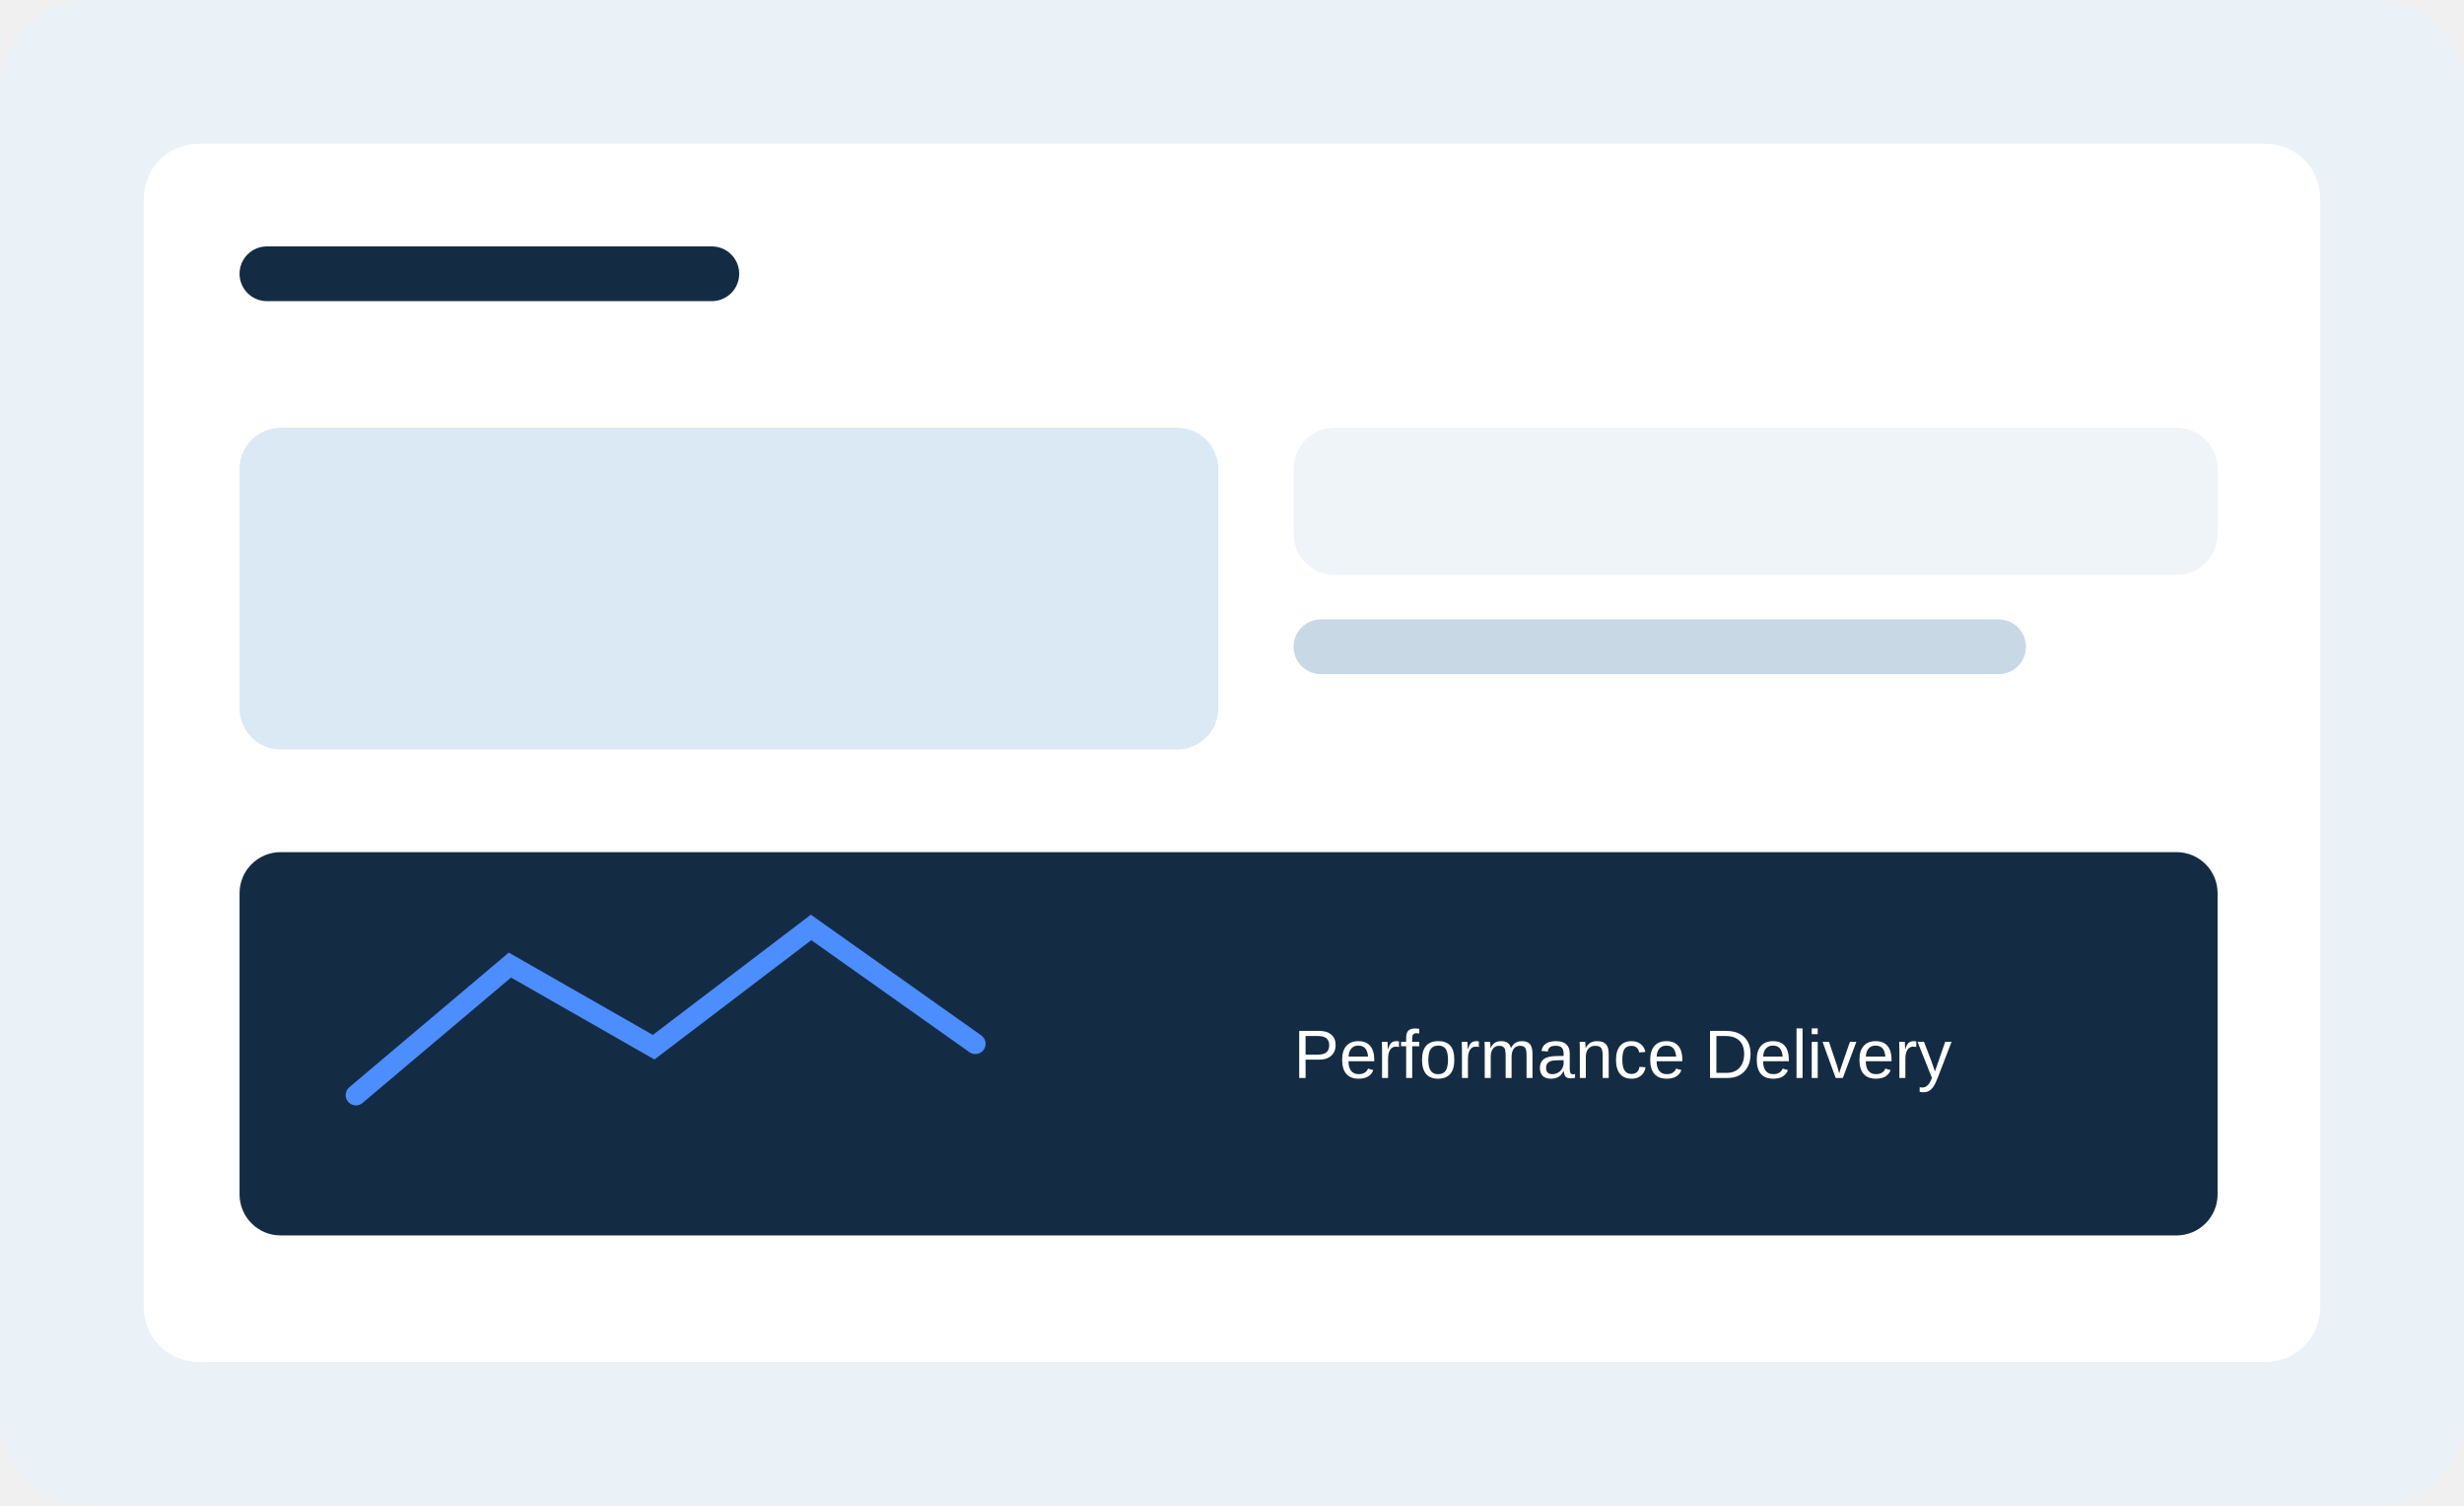
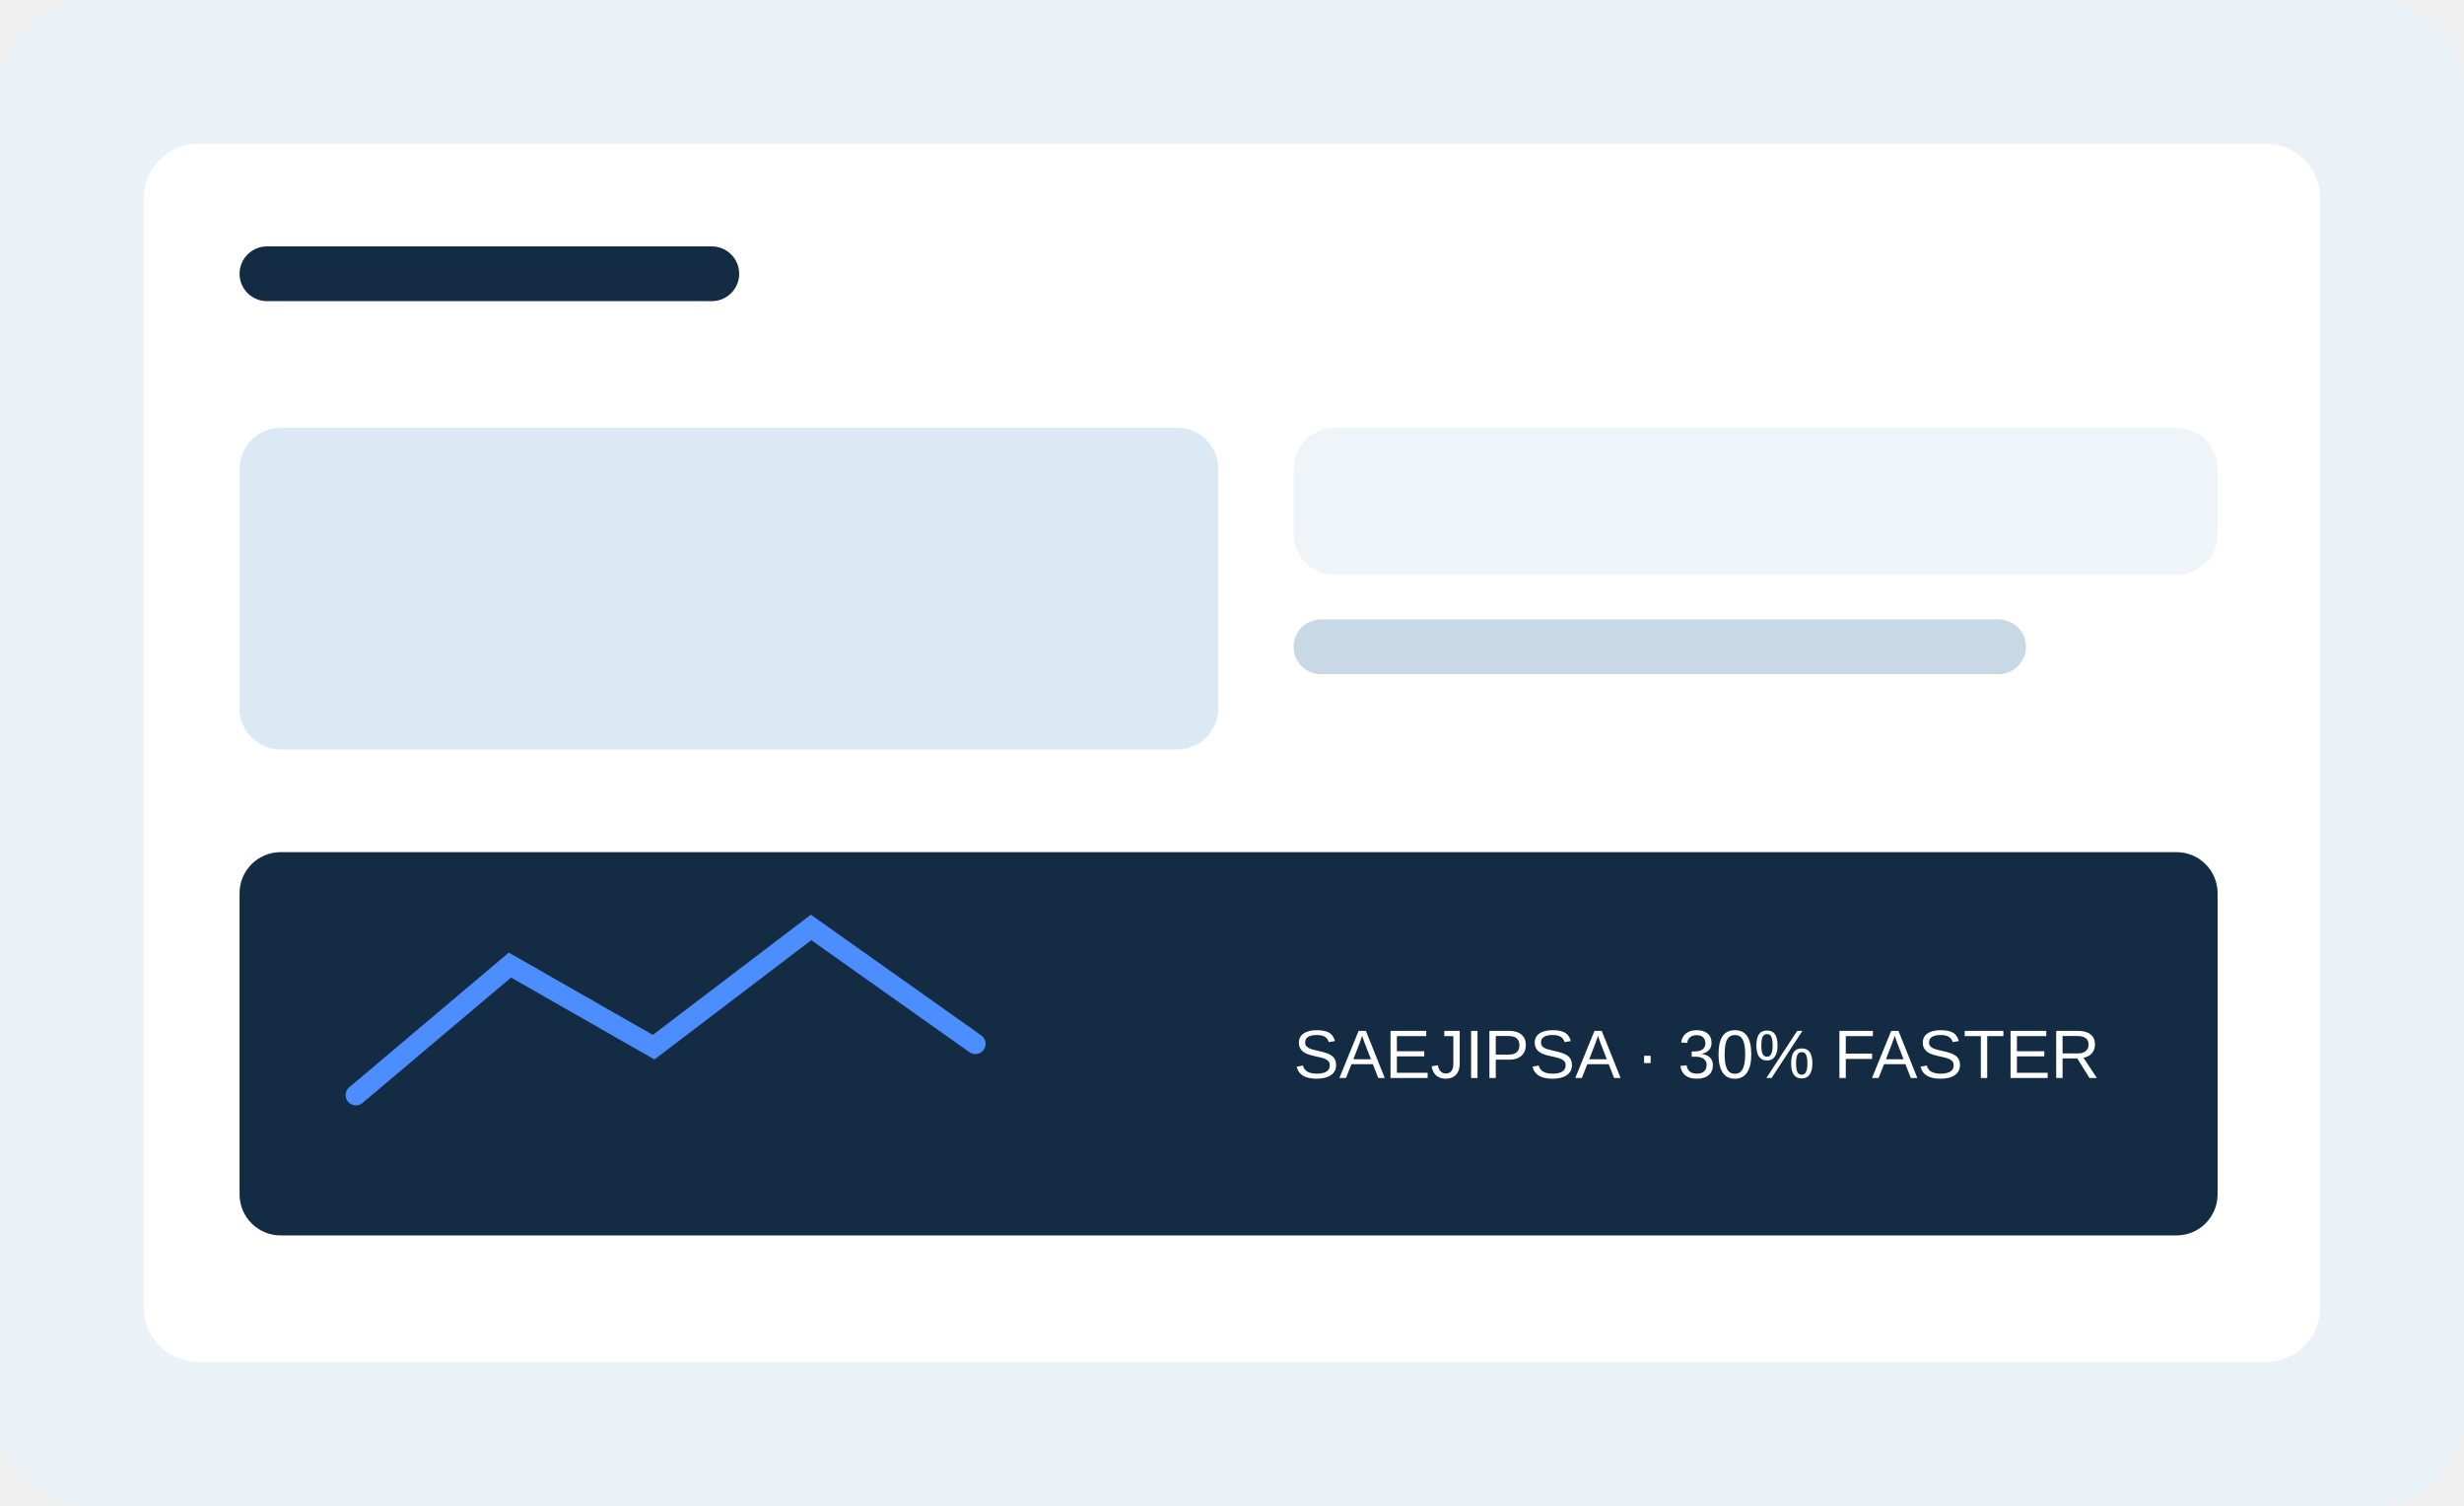
<svg xmlns="http://www.w3.org/2000/svg" width="720" height="440" viewBox="0 0 720 440" fill="none">
  <rect width="720" height="440" rx="26" fill="#EAF1F7" />
  <rect x="42" y="42" width="636" height="356" rx="16" fill="white" />
  <rect x="70" y="72" width="146" height="16" rx="8" fill="#142C43" />
  <rect x="70" y="125" width="286" height="94" rx="12" fill="#DBE9F5" />
  <rect x="378" y="125" width="270" height="43" rx="12" fill="#EFF4F8" />
  <rect x="378" y="181" width="214" height="16" rx="8" fill="#C8D8E5" />
  <rect x="70" y="249" width="578" height="112" rx="12" fill="#142C43" />
  <path d="M104 320L149 282L191 306L237 271L285 305" stroke="#4C8DFF" stroke-width="6" stroke-linecap="round" />
-   <text x="378" y="315" fill="white" font-family="Arial" font-size="20">Performance Delivery</text>
+   <text x="378" y="315" fill="white" font-family="Arial" font-size="20">SAEJIPSA · 30% FASTER</text>
</svg>
